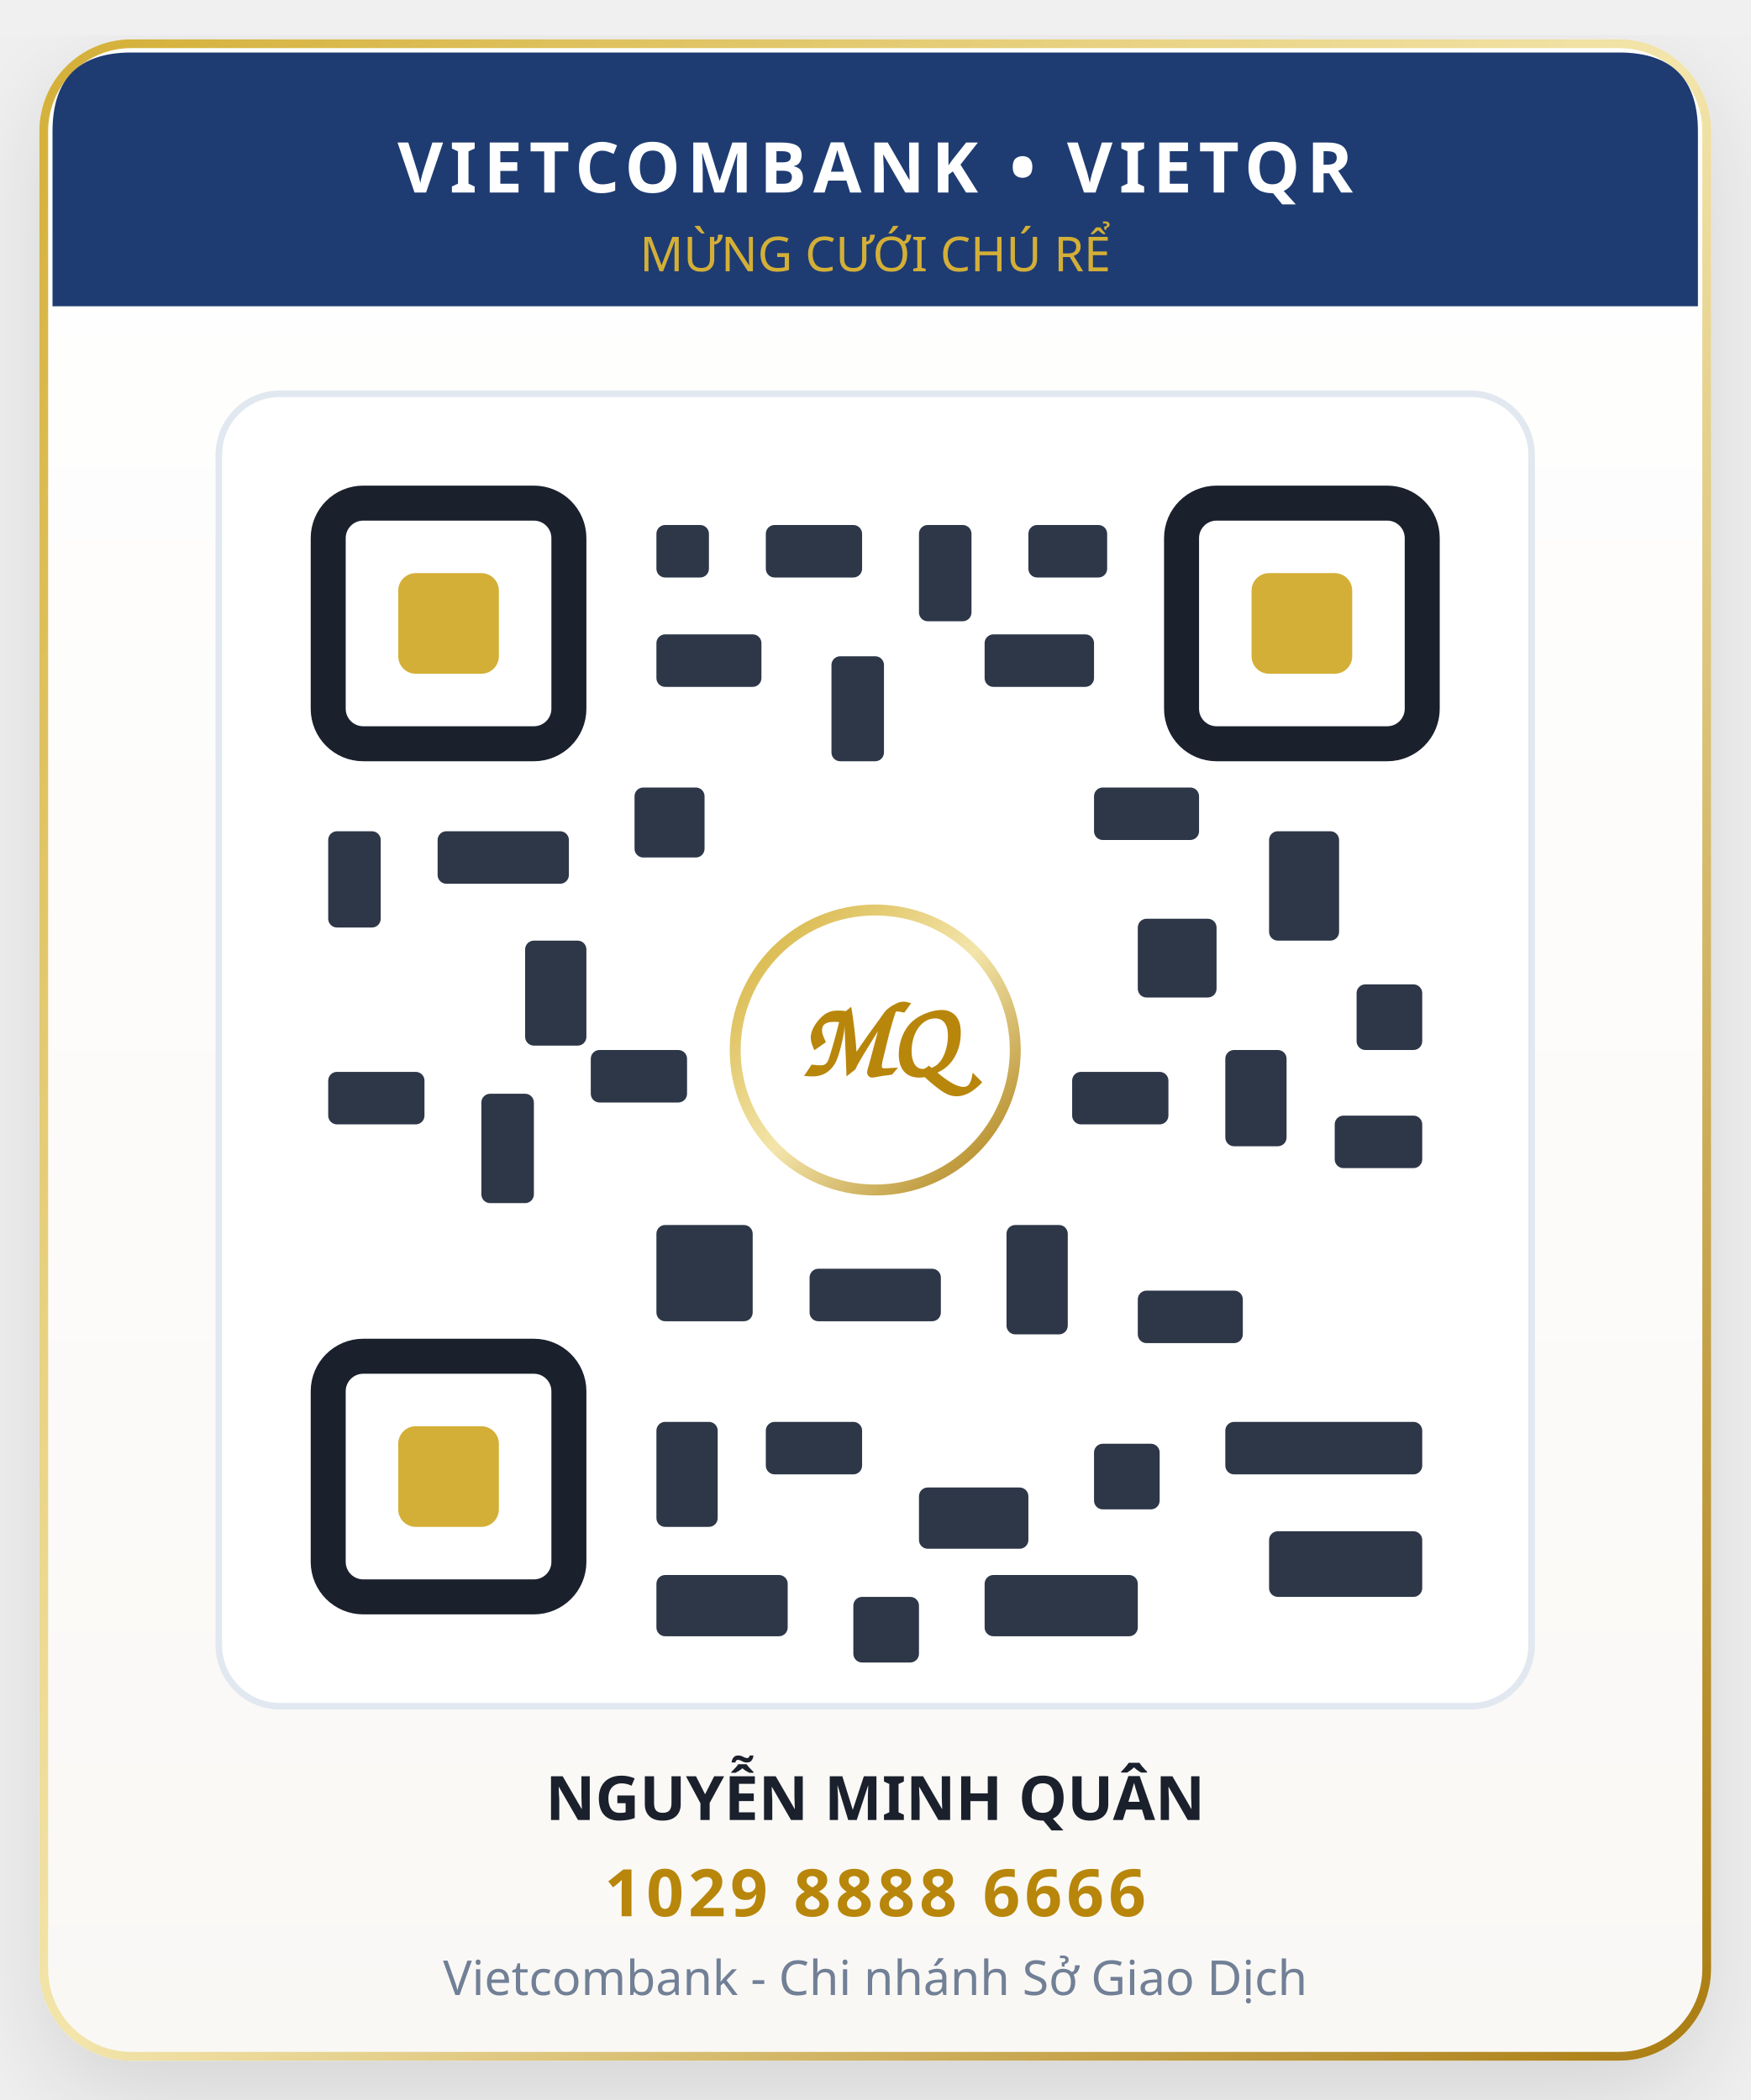
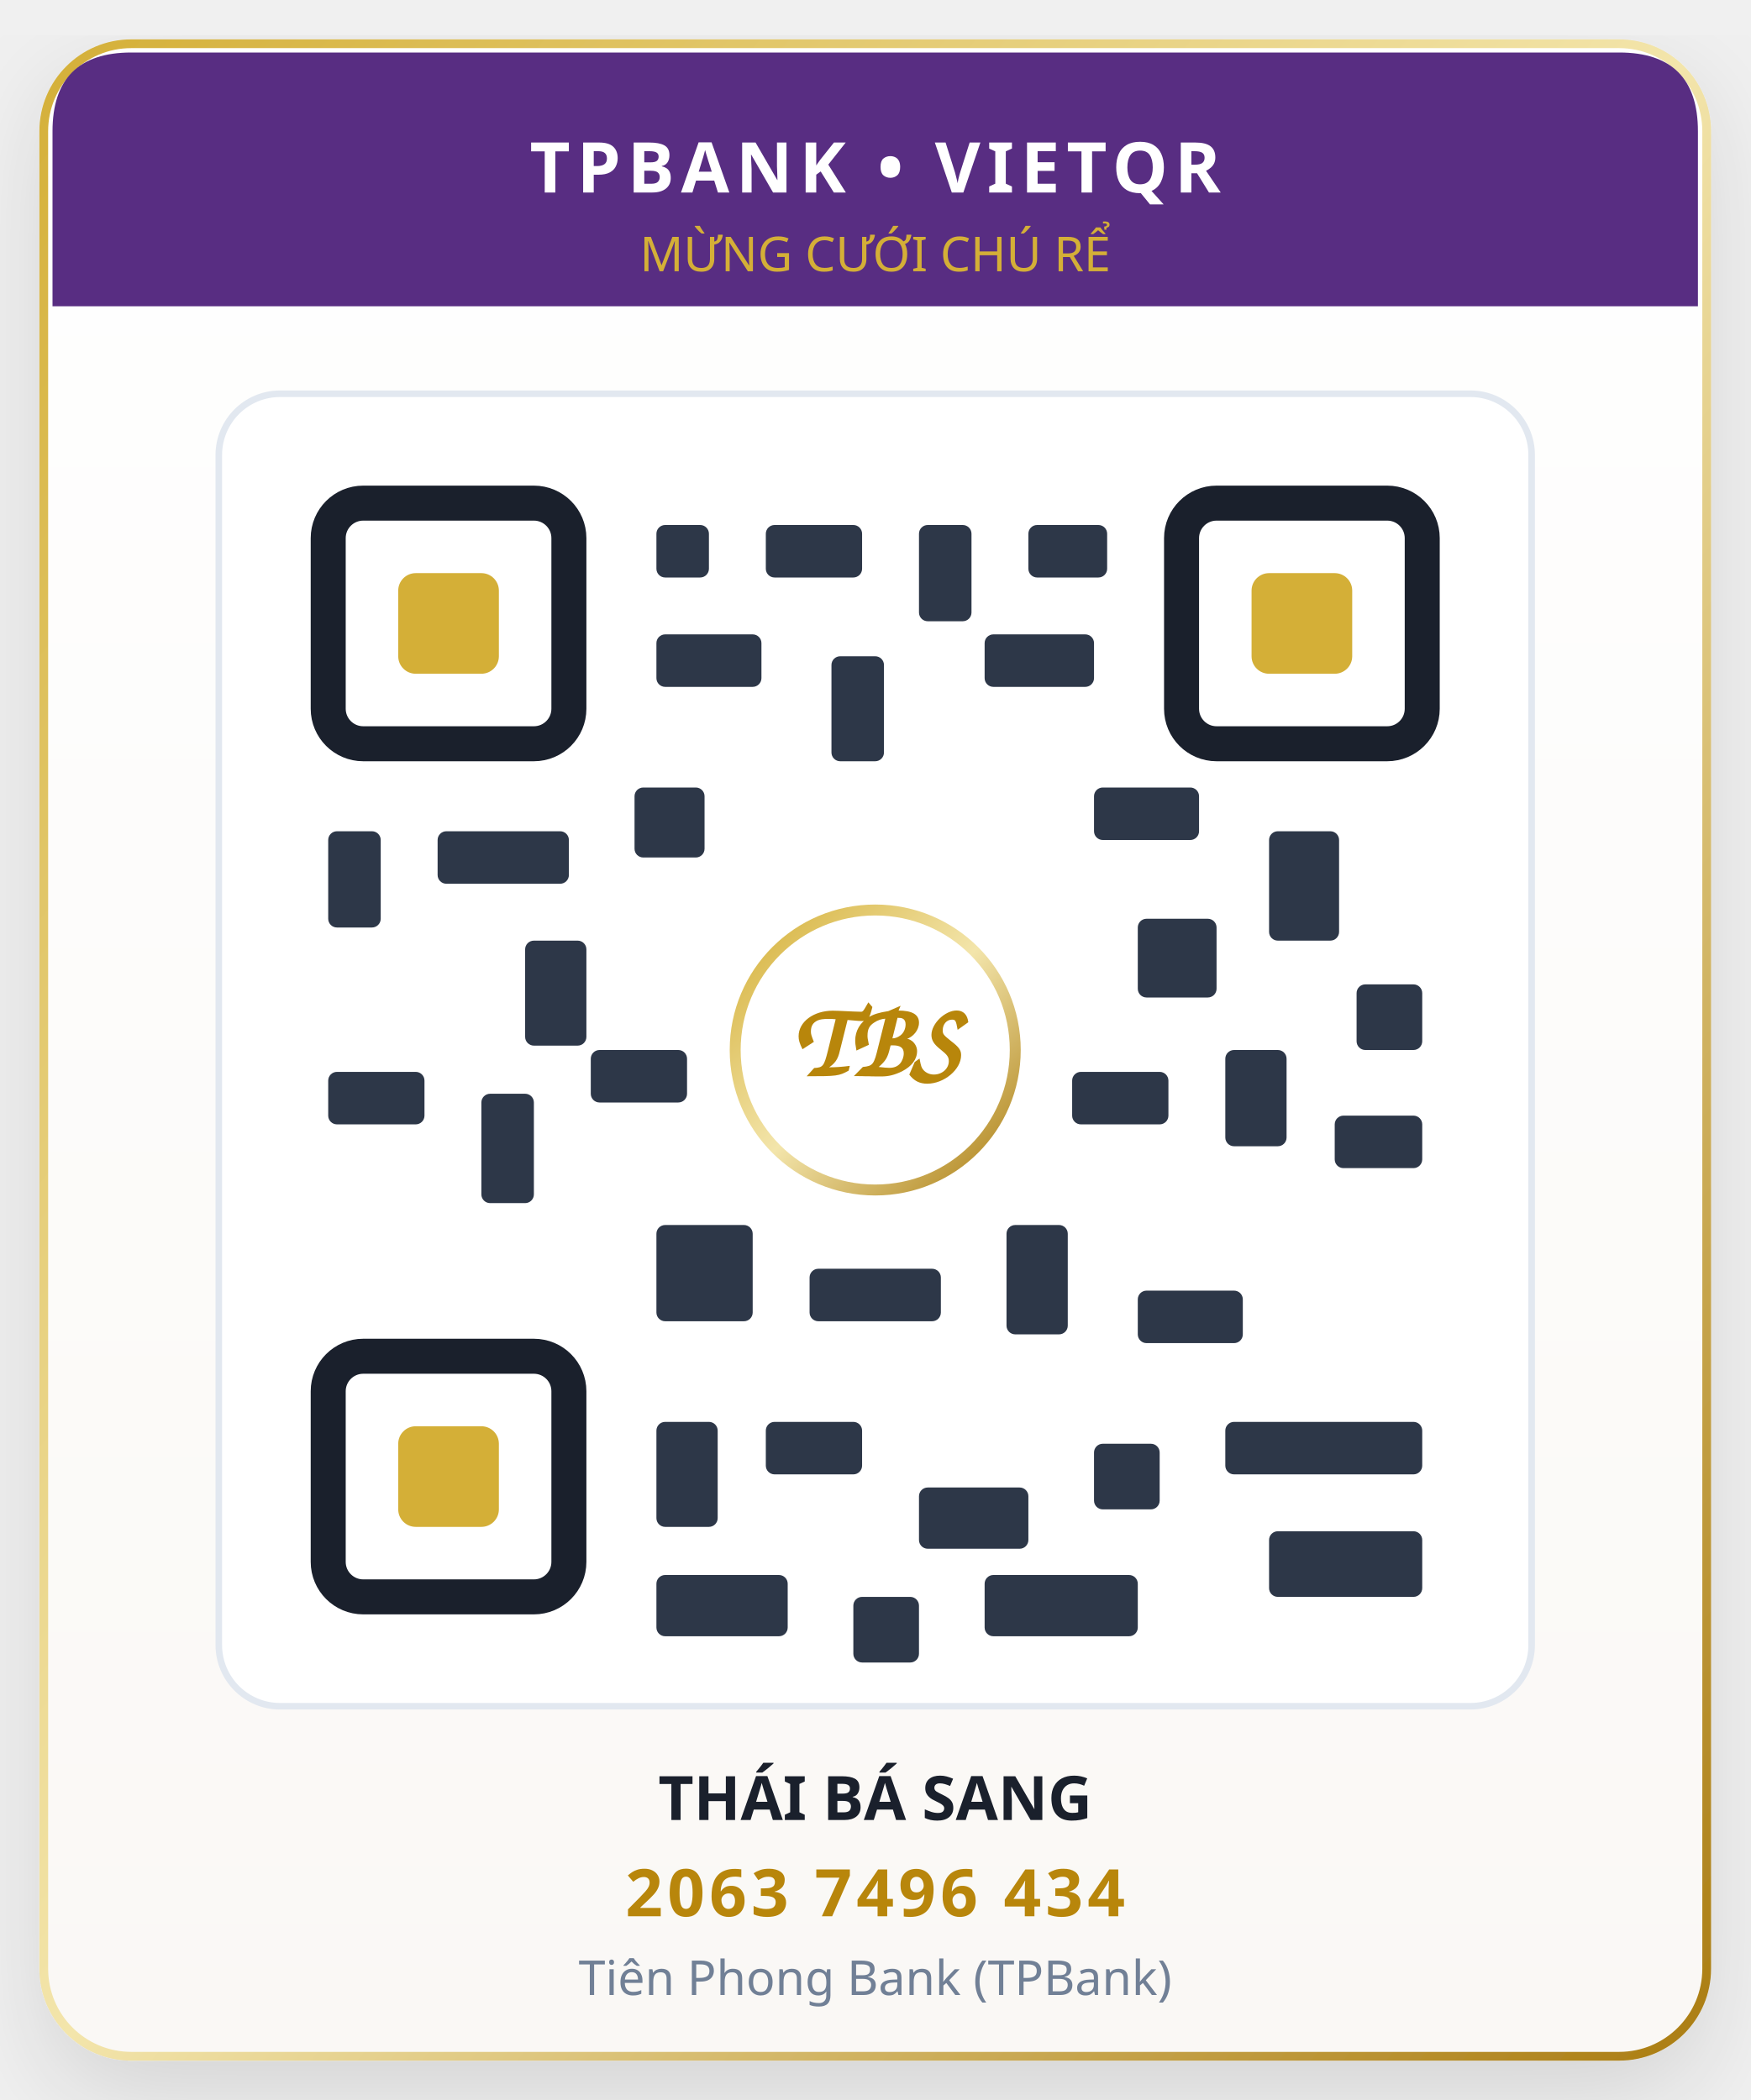
<svg xmlns="http://www.w3.org/2000/svg" viewBox="0 0 400 480" width="100%" height="100%">
  <defs>
    <linearGradient id="goldGrad" x1="0%" y1="0%" x2="100%" y2="100%">
      <stop offset="0%" stop-color="#D4AF37" />
      <stop offset="50%" stop-color="#F3E5AB" />
      <stop offset="100%" stop-color="#AA7C11" />
    </linearGradient>
    <linearGradient id="cardBg" x1="0%" y1="0%" x2="0%" y2="100%">
      <stop offset="0%" stop-color="#FFFFFF" />
      <stop offset="100%" stop-color="#FAF8F5" />
    </linearGradient>
    <filter id="shadow" x="-10%" y="-10%" width="120%" height="120%">
      <feDropShadow dx="0" dy="8" stdDeviation="12" flood-color="#000000" flood-opacity="0.12" />
    </filter>
  </defs>
  <rect x="10" y="10" width="380" height="460" rx="20" fill="url(#cardBg)" stroke="url(#goldGrad)" stroke-width="2" filter="url(#shadow)" />
-   <path d="M 12 30 Q 12 12 30 12 L 370 12 Q 388 12 388 30 L 388 70 L 12 70 Z" fill="#1e3c72" />
-   <text x="200" y="44" font-family="'Plus Jakarta Sans', sans-serif" font-size="16" font-weight="700" fill="#FFFFFF" text-anchor="middle" letter-spacing="1.5">VIETCOMBANK • VIETQR</text>
+   <path d="M 12 30 Q 12 12 30 12 L 370 12 Q 388 12 388 30 L 388 70 L 12 70 Z" fill="#582d82" />
+   <text x="200" y="44" font-family="'Plus Jakarta Sans', sans-serif" font-size="16" font-weight="700" fill="#FFFFFF" text-anchor="middle" letter-spacing="1.5">TPBANK • VIETQR</text>
  <text x="200" y="62" font-family="'Plus Jakarta Sans', sans-serif" font-size="11" fill="#D4AF37" text-anchor="middle">MỪNG CƯỚI CHÚ RỂ</text>
  <rect x="50" y="90" width="300" height="300" rx="14" fill="#FFFFFF" stroke="#E2E8F0" stroke-width="1.5" />
  <rect x="75" y="115" width="55" height="55" rx="8" fill="none" stroke="#1A202C" stroke-width="8" />
  <rect x="91" y="131" width="23" height="23" rx="4" fill="#D4AF37" />
  <rect x="270" y="115" width="55" height="55" rx="8" fill="none" stroke="#1A202C" stroke-width="8" />
  <rect x="286" y="131" width="23" height="23" rx="4" fill="#D4AF37" />
  <rect x="75" y="310" width="55" height="55" rx="8" fill="none" stroke="#1A202C" stroke-width="8" />
  <rect x="91" y="326" width="23" height="23" rx="4" fill="#D4AF37" />
  <circle cx="200" cy="240" r="32" fill="#FFFFFF" stroke="url(#goldGrad)" stroke-width="2.5" />
-   <text x="200" y="246" font-family="'Alex Brush', cursive" font-size="24" font-weight="bold" fill="#B8860B" text-anchor="middle">MQ</text>
+   <text x="200" y="246" font-family="'Alex Brush', cursive" font-size="24" font-weight="bold" fill="#B8860B" text-anchor="middle">TBS</text>
  <g fill="#2D3748">
    <rect x="150" y="120" width="12" height="12" rx="2" />
    <rect x="175" y="120" width="22" height="12" rx="2" />
    <rect x="210" y="120" width="12" height="22" rx="2" />
    <rect x="235" y="120" width="18" height="12" rx="2" />
    <rect x="150" y="145" width="24" height="12" rx="2" />
    <rect x="190" y="150" width="12" height="24" rx="2" />
    <rect x="225" y="145" width="25" height="12" rx="2" />
    <rect x="75" y="190" width="12" height="22" rx="2" />
    <rect x="100" y="190" width="30" height="12" rx="2" />
    <rect x="145" y="180" width="16" height="16" rx="2" />
    <rect x="120" y="215" width="14" height="24" rx="2" />
    <rect x="250" y="180" width="24" height="12" rx="2" />
    <rect x="290" y="190" width="16" height="25" rx="2" />
    <rect x="260" y="210" width="18" height="18" rx="2" />
    <rect x="310" y="225" width="15" height="15" rx="2" />
    <rect x="75" y="245" width="22" height="12" rx="2" />
    <rect x="110" y="250" width="12" height="25" rx="2" />
    <rect x="135" y="240" width="22" height="12" rx="2" />
    <rect x="245" y="245" width="22" height="12" rx="2" />
    <rect x="280" y="240" width="14" height="22" rx="2" />
    <rect x="305" y="255" width="20" height="12" rx="2" />
    <rect x="150" y="280" width="22" height="22" rx="2" />
    <rect x="185" y="290" width="30" height="12" rx="2" />
    <rect x="230" y="280" width="14" height="25" rx="2" />
    <rect x="260" y="295" width="24" height="12" rx="2" />
    <rect x="150" y="325" width="14" height="24" rx="2" />
    <rect x="175" y="325" width="22" height="12" rx="2" />
    <rect x="210" y="340" width="25" height="14" rx="2" />
    <rect x="250" y="330" width="15" height="15" rx="2" />
    <rect x="280" y="325" width="45" height="12" rx="2" />
    <rect x="290" y="350" width="35" height="15" rx="2" />
    <rect x="150" y="360" width="30" height="14" rx="2" />
    <rect x="195" y="365" width="15" height="15" rx="2" />
    <rect x="225" y="360" width="35" height="14" rx="2" />
  </g>
-   <text x="200" y="416" font-family="'Plus Jakarta Sans', sans-serif" font-size="14" font-weight="700" fill="#1A202C" text-anchor="middle">NGUYỄN MINH QUÂN</text>
-   <text x="200" y="438" font-family="'Plus Jakarta Sans', sans-serif" font-size="15" font-weight="800" fill="#B8860B" text-anchor="middle" letter-spacing="1">1029 8888 6666</text>
-   <text x="200" y="456" font-family="'Plus Jakarta Sans', sans-serif" font-size="11" fill="#718096" text-anchor="middle">Vietcombank - Chi nhánh Sở Giao Dịch</text>
+   <text x="200" y="416" font-family="'Plus Jakarta Sans', sans-serif" font-size="14" font-weight="700" fill="#1A202C" text-anchor="middle">THÁI BÁ SANG</text>
+   <text x="200" y="438" font-family="'Plus Jakarta Sans', sans-serif" font-size="15" font-weight="800" fill="#B8860B" text-anchor="middle" letter-spacing="1">2063 7496 434</text>
+   <text x="200" y="456" font-family="'Plus Jakarta Sans', sans-serif" font-size="11" fill="#718096" text-anchor="middle">Tiên Phong Bank (TPBank)</text>
</svg>
